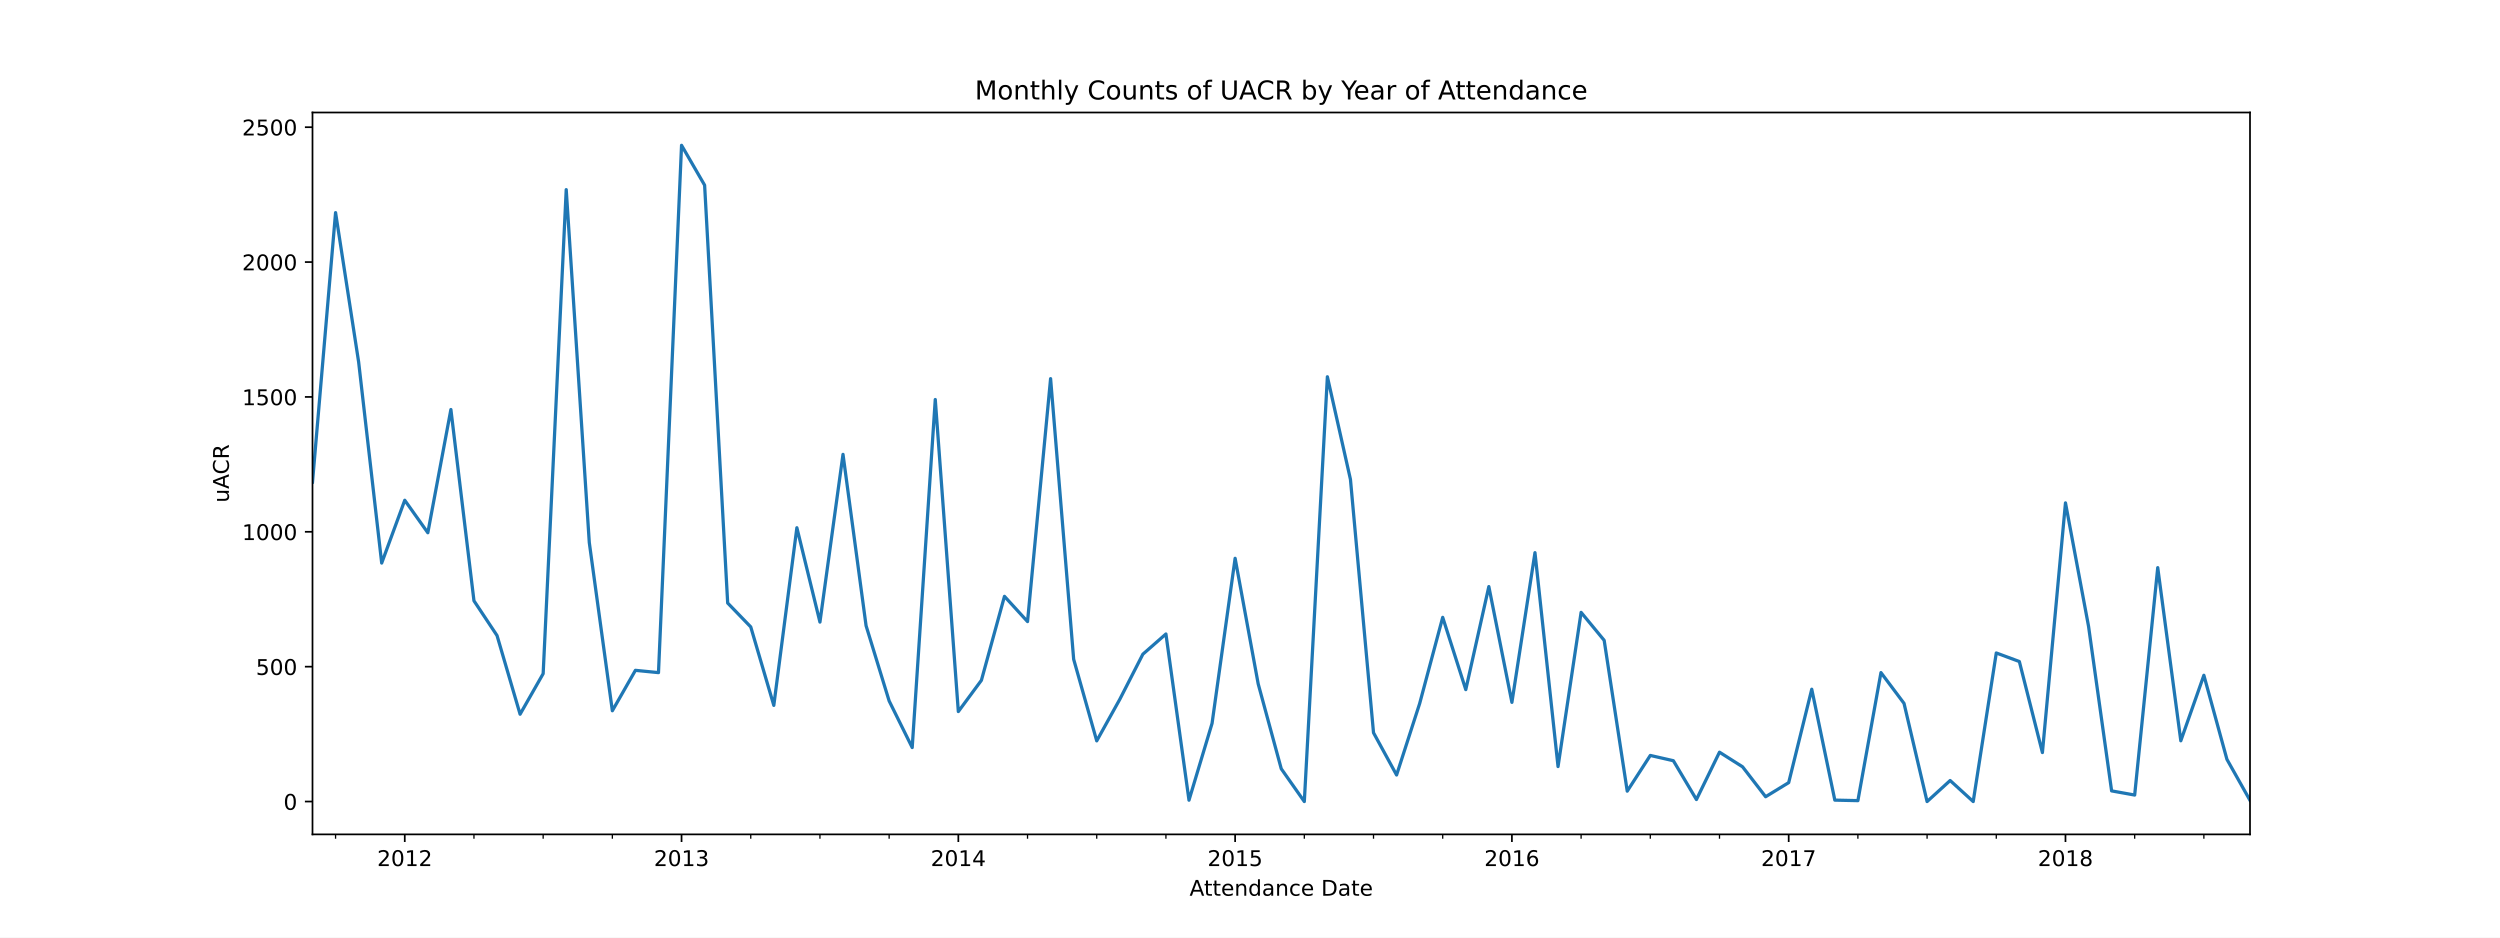
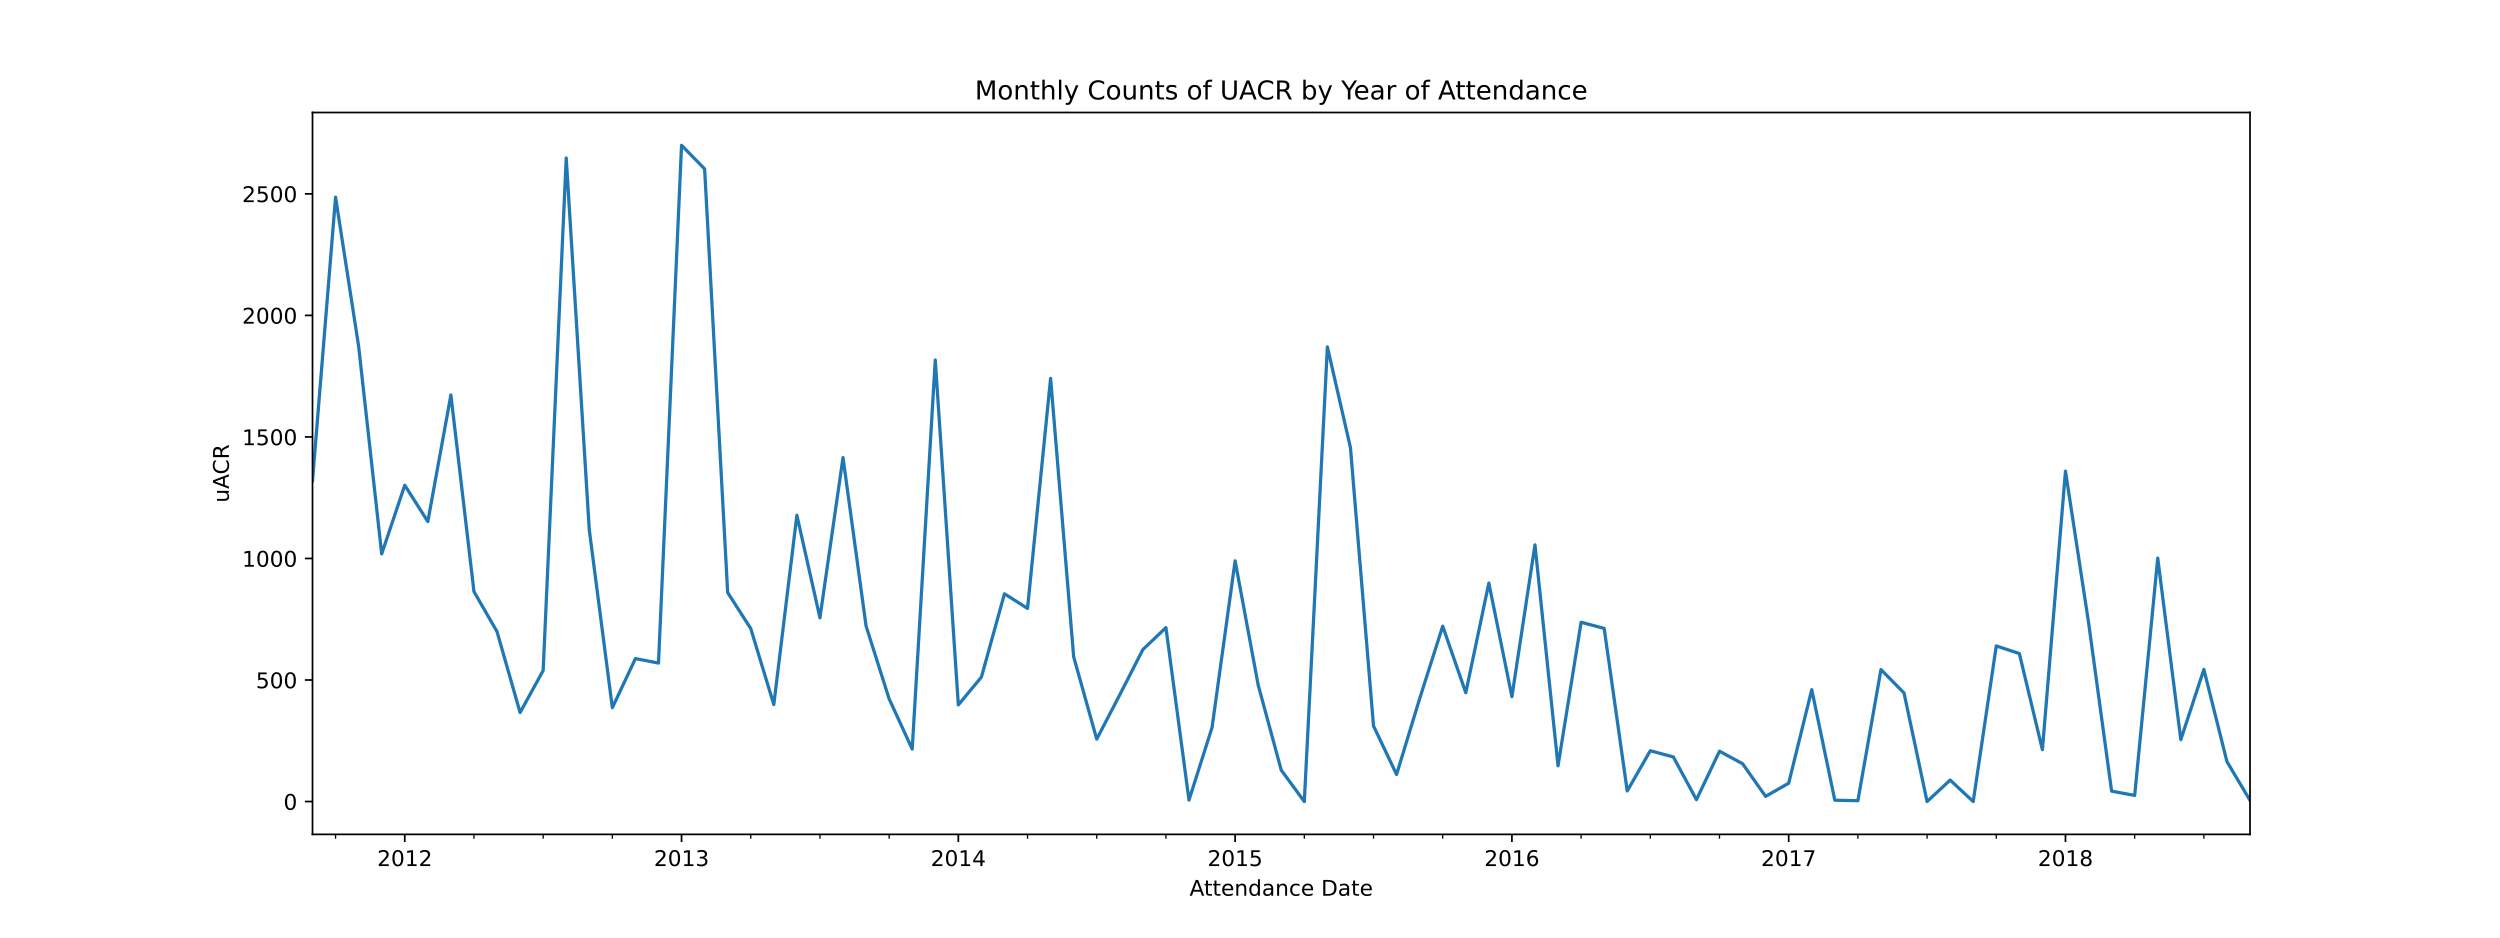
<svg xmlns="http://www.w3.org/2000/svg" xmlns:xlink="http://www.w3.org/1999/xlink" width="1152pt" height="432pt" viewBox="0 0 1152 432" version="1.1">
  <defs>
    <style type="text/css">*{stroke-linejoin: round; stroke-linecap: butt}</style>
  </defs>
  <g id="figure_1">
    <g id="patch_1">
      <path d="M 0 432  L 1152 432  L 1152 0  L 0 0  z " style="fill: #ffffff" />
    </g>
    <g id="axes_1">
      <g id="patch_2">
        <path d="M 144 384.48  L 1036.8 384.48  L 1036.8 51.84  L 144 51.84  z " style="fill: #ffffff" />
      </g>
      <g id="matplotlib.axis_1">
        <g id="xtick_1">
          <g id="line2d_1">
            <defs>
-               <path id="m9d4d85949b" d="M 0 0  L 0 3.5  " style="stroke: #000000; stroke-width: 0.8" />
+               <path id="me713f10813" d="M 0 0  L 0 3.5  " style="stroke: #000000; stroke-width: 0.8" />
            </defs>
            <g>
-               <use xlink:href="#m9d4d85949b" x="186.514" y="384.48" style="stroke: #000000; stroke-width: 0.8" />
+               <use xlink:href="#me713f10813" x="186.514" y="384.48" style="stroke: #000000; stroke-width: 0.8" />
            </g>
          </g>
          <g id="text_1">
            <g transform="translate(173.7893 399.0784) scale(0.1 -0.1)">
              <defs>
                <path id="DejaVuSans-32" d="M 1228 531  L 3431 531  L 3431 0  L 469 0  L 469 531  Q 828 903 1448 1529  Q 2069 2156 2228 2338  Q 2531 2678 2651 2914  Q 2772 3150 2772 3378  Q 2772 3750 2511 3984  Q 2250 4219 1831 4219  Q 1534 4219 1204 4116  Q 875 4013 500 3803  L 500 4441  Q 881 4594 1212 4672  Q 1544 4750 1819 4750  Q 2544 4750 2975 4387  Q 3406 4025 3406 3419  Q 3406 3131 3298 2873  Q 3191 2616 2906 2266  Q 2828 2175 2409 1742  Q 1991 1309 1228 531  z " transform="scale(0.015625)" />
                <path id="DejaVuSans-30" d="M 2034 4250  Q 1547 4250 1301 3770  Q 1056 3291 1056 2328  Q 1056 1369 1301 889  Q 1547 409 2034 409  Q 2525 409 2770 889  Q 3016 1369 3016 2328  Q 3016 3291 2770 3770  Q 2525 4250 2034 4250  z M 2034 4750  Q 2819 4750 3233 4129  Q 3647 3509 3647 2328  Q 3647 1150 3233 529  Q 2819 -91 2034 -91  Q 1250 -91 836 529  Q 422 1150 422 2328  Q 422 3509 836 4129  Q 1250 4750 2034 4750  z " transform="scale(0.015625)" />
                <path id="DejaVuSans-31" d="M 794 531  L 1825 531  L 1825 4091  L 703 3866  L 703 4441  L 1819 4666  L 2450 4666  L 2450 531  L 3481 531  L 3481 0  L 794 0  L 794 531  z " transform="scale(0.015625)" />
              </defs>
              <use xlink:href="#DejaVuSans-32" />
              <use xlink:href="#DejaVuSans-30" x="63.623" />
              <use xlink:href="#DejaVuSans-31" x="127.246" />
              <use xlink:href="#DejaVuSans-32" x="190.869" />
            </g>
          </g>
        </g>
        <g id="xtick_2">
          <g id="line2d_2">
            <g>
-               <use xlink:href="#m9d4d85949b" x="314.057" y="384.48" style="stroke: #000000; stroke-width: 0.8" />
+               <use xlink:href="#me713f10813" x="314.057" y="384.48" style="stroke: #000000; stroke-width: 0.8" />
            </g>
          </g>
          <g id="text_2">
            <g transform="translate(301.3321 399.0784) scale(0.1 -0.1)">
              <defs>
                <path id="DejaVuSans-33" d="M 2597 2516  Q 3050 2419 3304 2112  Q 3559 1806 3559 1356  Q 3559 666 3084 287  Q 2609 -91 1734 -91  Q 1441 -91 1130 -33  Q 819 25 488 141  L 488 750  Q 750 597 1062 519  Q 1375 441 1716 441  Q 2309 441 2620 675  Q 2931 909 2931 1356  Q 2931 1769 2642 2001  Q 2353 2234 1838 2234  L 1294 2234  L 1294 2753  L 1863 2753  Q 2328 2753 2575 2939  Q 2822 3125 2822 3475  Q 2822 3834 2567 4026  Q 2313 4219 1838 4219  Q 1578 4219 1281 4162  Q 984 4106 628 3988  L 628 4550  Q 988 4650 1302 4700  Q 1616 4750 1894 4750  Q 2613 4750 3031 4423  Q 3450 4097 3450 3541  Q 3450 3153 3228 2886  Q 3006 2619 2597 2516  z " transform="scale(0.015625)" />
              </defs>
              <use xlink:href="#DejaVuSans-32" />
              <use xlink:href="#DejaVuSans-30" x="63.623" />
              <use xlink:href="#DejaVuSans-31" x="127.246" />
              <use xlink:href="#DejaVuSans-33" x="190.869" />
            </g>
          </g>
        </g>
        <g id="xtick_3">
          <g id="line2d_3">
            <g>
-               <use xlink:href="#m9d4d85949b" x="441.6" y="384.48" style="stroke: #000000; stroke-width: 0.8" />
+               <use xlink:href="#me713f10813" x="441.6" y="384.48" style="stroke: #000000; stroke-width: 0.8" />
            </g>
          </g>
          <g id="text_3">
            <g transform="translate(428.875 399.0784) scale(0.1 -0.1)">
              <defs>
                <path id="DejaVuSans-34" d="M 2419 4116  L 825 1625  L 2419 1625  L 2419 4116  z M 2253 4666  L 3047 4666  L 3047 1625  L 3713 1625  L 3713 1100  L 3047 1100  L 3047 0  L 2419 0  L 2419 1100  L 313 1100  L 313 1709  L 2253 4666  z " transform="scale(0.015625)" />
              </defs>
              <use xlink:href="#DejaVuSans-32" />
              <use xlink:href="#DejaVuSans-30" x="63.623" />
              <use xlink:href="#DejaVuSans-31" x="127.246" />
              <use xlink:href="#DejaVuSans-34" x="190.869" />
            </g>
          </g>
        </g>
        <g id="xtick_4">
          <g id="line2d_4">
            <g>
-               <use xlink:href="#m9d4d85949b" x="569.143" y="384.48" style="stroke: #000000; stroke-width: 0.8" />
+               <use xlink:href="#me713f10813" x="569.143" y="384.48" style="stroke: #000000; stroke-width: 0.8" />
            </g>
          </g>
          <g id="text_4">
            <g transform="translate(556.4179 399.0784) scale(0.1 -0.1)">
              <defs>
                <path id="DejaVuSans-35" d="M 691 4666  L 3169 4666  L 3169 4134  L 1269 4134  L 1269 2991  Q 1406 3038 1543 3061  Q 1681 3084 1819 3084  Q 2600 3084 3056 2656  Q 3513 2228 3513 1497  Q 3513 744 3044 326  Q 2575 -91 1722 -91  Q 1428 -91 1123 -41  Q 819 9 494 109  L 494 744  Q 775 591 1075 516  Q 1375 441 1709 441  Q 2250 441 2565 725  Q 2881 1009 2881 1497  Q 2881 1984 2565 2268  Q 2250 2553 1709 2553  Q 1456 2553 1204 2497  Q 953 2441 691 2322  L 691 4666  z " transform="scale(0.015625)" />
              </defs>
              <use xlink:href="#DejaVuSans-32" />
              <use xlink:href="#DejaVuSans-30" x="63.623" />
              <use xlink:href="#DejaVuSans-31" x="127.246" />
              <use xlink:href="#DejaVuSans-35" x="190.869" />
            </g>
          </g>
        </g>
        <g id="xtick_5">
          <g id="line2d_5">
            <g>
-               <use xlink:href="#m9d4d85949b" x="696.686" y="384.48" style="stroke: #000000; stroke-width: 0.8" />
+               <use xlink:href="#me713f10813" x="696.686" y="384.48" style="stroke: #000000; stroke-width: 0.8" />
            </g>
          </g>
          <g id="text_5">
            <g transform="translate(683.9607 399.0784) scale(0.1 -0.1)">
              <defs>
                <path id="DejaVuSans-36" d="M 2113 2584  Q 1688 2584 1439 2293  Q 1191 2003 1191 1497  Q 1191 994 1439 701  Q 1688 409 2113 409  Q 2538 409 2786 701  Q 3034 994 3034 1497  Q 3034 2003 2786 2293  Q 2538 2584 2113 2584  z M 3366 4563  L 3366 3988  Q 3128 4100 2886 4159  Q 2644 4219 2406 4219  Q 1781 4219 1451 3797  Q 1122 3375 1075 2522  Q 1259 2794 1537 2939  Q 1816 3084 2150 3084  Q 2853 3084 3261 2657  Q 3669 2231 3669 1497  Q 3669 778 3244 343  Q 2819 -91 2113 -91  Q 1303 -91 875 529  Q 447 1150 447 2328  Q 447 3434 972 4092  Q 1497 4750 2381 4750  Q 2619 4750 2861 4703  Q 3103 4656 3366 4563  z " transform="scale(0.015625)" />
              </defs>
              <use xlink:href="#DejaVuSans-32" />
              <use xlink:href="#DejaVuSans-30" x="63.623" />
              <use xlink:href="#DejaVuSans-31" x="127.246" />
              <use xlink:href="#DejaVuSans-36" x="190.869" />
            </g>
          </g>
        </g>
        <g id="xtick_6">
          <g id="line2d_6">
            <g>
-               <use xlink:href="#m9d4d85949b" x="824.229" y="384.48" style="stroke: #000000; stroke-width: 0.8" />
+               <use xlink:href="#me713f10813" x="824.229" y="384.48" style="stroke: #000000; stroke-width: 0.8" />
            </g>
          </g>
          <g id="text_6">
            <g transform="translate(811.5036 399.0784) scale(0.1 -0.1)">
              <defs>
                <path id="DejaVuSans-37" d="M 525 4666  L 3525 4666  L 3525 4397  L 1831 0  L 1172 0  L 2766 4134  L 525 4134  L 525 4666  z " transform="scale(0.015625)" />
              </defs>
              <use xlink:href="#DejaVuSans-32" />
              <use xlink:href="#DejaVuSans-30" x="63.623" />
              <use xlink:href="#DejaVuSans-31" x="127.246" />
              <use xlink:href="#DejaVuSans-37" x="190.869" />
            </g>
          </g>
        </g>
        <g id="xtick_7">
          <g id="line2d_7">
            <g>
-               <use xlink:href="#m9d4d85949b" x="951.771" y="384.48" style="stroke: #000000; stroke-width: 0.8" />
+               <use xlink:href="#me713f10813" x="951.771" y="384.48" style="stroke: #000000; stroke-width: 0.8" />
            </g>
          </g>
          <g id="text_7">
            <g transform="translate(939.0464 399.0784) scale(0.1 -0.1)">
              <defs>
                <path id="DejaVuSans-38" d="M 2034 2216  Q 1584 2216 1326 1975  Q 1069 1734 1069 1313  Q 1069 891 1326 650  Q 1584 409 2034 409  Q 2484 409 2743 651  Q 3003 894 3003 1313  Q 3003 1734 2745 1975  Q 2488 2216 2034 2216  z M 1403 2484  Q 997 2584 770 2862  Q 544 3141 544 3541  Q 544 4100 942 4425  Q 1341 4750 2034 4750  Q 2731 4750 3128 4425  Q 3525 4100 3525 3541  Q 3525 3141 3298 2862  Q 3072 2584 2669 2484  Q 3125 2378 3379 2068  Q 3634 1759 3634 1313  Q 3634 634 3220 271  Q 2806 -91 2034 -91  Q 1263 -91 848 271  Q 434 634 434 1313  Q 434 1759 690 2068  Q 947 2378 1403 2484  z M 1172 3481  Q 1172 3119 1398 2916  Q 1625 2713 2034 2713  Q 2441 2713 2670 2916  Q 2900 3119 2900 3481  Q 2900 3844 2670 4047  Q 2441 4250 2034 4250  Q 1625 4250 1398 4047  Q 1172 3844 1172 3481  z " transform="scale(0.015625)" />
              </defs>
              <use xlink:href="#DejaVuSans-32" />
              <use xlink:href="#DejaVuSans-30" x="63.623" />
              <use xlink:href="#DejaVuSans-31" x="127.246" />
              <use xlink:href="#DejaVuSans-38" x="190.869" />
            </g>
          </g>
        </g>
        <g id="xtick_8">
          <g id="line2d_8">
            <defs>
-               <path id="mc18a5d83e3" d="M 0 0  L 0 2  " style="stroke: #000000; stroke-width: 0.6" />
+               <path id="m7c36141a26" d="M 0 0  L 0 2  " style="stroke: #000000; stroke-width: 0.6" />
            </defs>
            <g>
-               <use xlink:href="#mc18a5d83e3" x="154.629" y="384.48" style="stroke: #000000; stroke-width: 0.6" />
+               <use xlink:href="#m7c36141a26" x="154.629" y="384.48" style="stroke: #000000; stroke-width: 0.6" />
            </g>
          </g>
        </g>
        <g id="xtick_9">
          <g id="line2d_9">
            <g>
-               <use xlink:href="#mc18a5d83e3" x="218.4" y="384.48" style="stroke: #000000; stroke-width: 0.6" />
+               <use xlink:href="#m7c36141a26" x="218.4" y="384.48" style="stroke: #000000; stroke-width: 0.6" />
            </g>
          </g>
        </g>
        <g id="xtick_10">
          <g id="line2d_10">
            <g>
-               <use xlink:href="#mc18a5d83e3" x="250.286" y="384.48" style="stroke: #000000; stroke-width: 0.6" />
+               <use xlink:href="#m7c36141a26" x="250.286" y="384.48" style="stroke: #000000; stroke-width: 0.6" />
            </g>
          </g>
        </g>
        <g id="xtick_11">
          <g id="line2d_11">
            <g>
-               <use xlink:href="#mc18a5d83e3" x="282.171" y="384.48" style="stroke: #000000; stroke-width: 0.6" />
+               <use xlink:href="#m7c36141a26" x="282.171" y="384.48" style="stroke: #000000; stroke-width: 0.6" />
            </g>
          </g>
        </g>
        <g id="xtick_12">
          <g id="line2d_12">
            <g>
-               <use xlink:href="#mc18a5d83e3" x="345.943" y="384.48" style="stroke: #000000; stroke-width: 0.6" />
+               <use xlink:href="#m7c36141a26" x="345.943" y="384.48" style="stroke: #000000; stroke-width: 0.6" />
            </g>
          </g>
        </g>
        <g id="xtick_13">
          <g id="line2d_13">
            <g>
-               <use xlink:href="#mc18a5d83e3" x="377.829" y="384.48" style="stroke: #000000; stroke-width: 0.6" />
+               <use xlink:href="#m7c36141a26" x="377.829" y="384.48" style="stroke: #000000; stroke-width: 0.6" />
            </g>
          </g>
        </g>
        <g id="xtick_14">
          <g id="line2d_14">
            <g>
-               <use xlink:href="#mc18a5d83e3" x="409.714" y="384.48" style="stroke: #000000; stroke-width: 0.6" />
+               <use xlink:href="#m7c36141a26" x="409.714" y="384.48" style="stroke: #000000; stroke-width: 0.6" />
            </g>
          </g>
        </g>
        <g id="xtick_15">
          <g id="line2d_15">
            <g>
-               <use xlink:href="#mc18a5d83e3" x="473.486" y="384.48" style="stroke: #000000; stroke-width: 0.6" />
+               <use xlink:href="#m7c36141a26" x="473.486" y="384.48" style="stroke: #000000; stroke-width: 0.6" />
            </g>
          </g>
        </g>
        <g id="xtick_16">
          <g id="line2d_16">
            <g>
-               <use xlink:href="#mc18a5d83e3" x="505.371" y="384.48" style="stroke: #000000; stroke-width: 0.6" />
+               <use xlink:href="#m7c36141a26" x="505.371" y="384.48" style="stroke: #000000; stroke-width: 0.6" />
            </g>
          </g>
        </g>
        <g id="xtick_17">
          <g id="line2d_17">
            <g>
-               <use xlink:href="#mc18a5d83e3" x="537.257" y="384.48" style="stroke: #000000; stroke-width: 0.6" />
+               <use xlink:href="#m7c36141a26" x="537.257" y="384.48" style="stroke: #000000; stroke-width: 0.6" />
            </g>
          </g>
        </g>
        <g id="xtick_18">
          <g id="line2d_18">
            <g>
-               <use xlink:href="#mc18a5d83e3" x="601.029" y="384.48" style="stroke: #000000; stroke-width: 0.6" />
+               <use xlink:href="#m7c36141a26" x="601.029" y="384.48" style="stroke: #000000; stroke-width: 0.6" />
            </g>
          </g>
        </g>
        <g id="xtick_19">
          <g id="line2d_19">
            <g>
-               <use xlink:href="#mc18a5d83e3" x="632.914" y="384.48" style="stroke: #000000; stroke-width: 0.6" />
+               <use xlink:href="#m7c36141a26" x="632.914" y="384.48" style="stroke: #000000; stroke-width: 0.6" />
            </g>
          </g>
        </g>
        <g id="xtick_20">
          <g id="line2d_20">
            <g>
-               <use xlink:href="#mc18a5d83e3" x="664.8" y="384.48" style="stroke: #000000; stroke-width: 0.6" />
+               <use xlink:href="#m7c36141a26" x="664.8" y="384.48" style="stroke: #000000; stroke-width: 0.6" />
            </g>
          </g>
        </g>
        <g id="xtick_21">
          <g id="line2d_21">
            <g>
-               <use xlink:href="#mc18a5d83e3" x="728.571" y="384.48" style="stroke: #000000; stroke-width: 0.6" />
+               <use xlink:href="#m7c36141a26" x="728.571" y="384.48" style="stroke: #000000; stroke-width: 0.6" />
            </g>
          </g>
        </g>
        <g id="xtick_22">
          <g id="line2d_22">
            <g>
-               <use xlink:href="#mc18a5d83e3" x="760.457" y="384.48" style="stroke: #000000; stroke-width: 0.6" />
+               <use xlink:href="#m7c36141a26" x="760.457" y="384.48" style="stroke: #000000; stroke-width: 0.6" />
            </g>
          </g>
        </g>
        <g id="xtick_23">
          <g id="line2d_23">
            <g>
-               <use xlink:href="#mc18a5d83e3" x="792.343" y="384.48" style="stroke: #000000; stroke-width: 0.6" />
+               <use xlink:href="#m7c36141a26" x="792.343" y="384.48" style="stroke: #000000; stroke-width: 0.6" />
            </g>
          </g>
        </g>
        <g id="xtick_24">
          <g id="line2d_24">
            <g>
-               <use xlink:href="#mc18a5d83e3" x="856.114" y="384.48" style="stroke: #000000; stroke-width: 0.6" />
+               <use xlink:href="#m7c36141a26" x="856.114" y="384.48" style="stroke: #000000; stroke-width: 0.6" />
            </g>
          </g>
        </g>
        <g id="xtick_25">
          <g id="line2d_25">
            <g>
-               <use xlink:href="#mc18a5d83e3" x="888" y="384.48" style="stroke: #000000; stroke-width: 0.6" />
+               <use xlink:href="#m7c36141a26" x="888" y="384.48" style="stroke: #000000; stroke-width: 0.6" />
            </g>
          </g>
        </g>
        <g id="xtick_26">
          <g id="line2d_26">
            <g>
-               <use xlink:href="#mc18a5d83e3" x="919.886" y="384.48" style="stroke: #000000; stroke-width: 0.6" />
+               <use xlink:href="#m7c36141a26" x="919.886" y="384.48" style="stroke: #000000; stroke-width: 0.6" />
            </g>
          </g>
        </g>
        <g id="xtick_27">
          <g id="line2d_27">
            <g>
-               <use xlink:href="#mc18a5d83e3" x="983.657" y="384.48" style="stroke: #000000; stroke-width: 0.6" />
+               <use xlink:href="#m7c36141a26" x="983.657" y="384.48" style="stroke: #000000; stroke-width: 0.6" />
            </g>
          </g>
        </g>
        <g id="xtick_28">
          <g id="line2d_28">
            <g>
-               <use xlink:href="#mc18a5d83e3" x="1015.543" y="384.48" style="stroke: #000000; stroke-width: 0.6" />
+               <use xlink:href="#m7c36141a26" x="1015.543" y="384.48" style="stroke: #000000; stroke-width: 0.6" />
            </g>
          </g>
        </g>
        <g id="text_8">
          <g transform="translate(548.1289 412.7566) scale(0.1 -0.1)">
            <defs>
              <path id="DejaVuSans-41" d="M 2188 4044  L 1331 1722  L 3047 1722  L 2188 4044  z M 1831 4666  L 2547 4666  L 4325 0  L 3669 0  L 3244 1197  L 1141 1197  L 716 0  L 50 0  L 1831 4666  z " transform="scale(0.015625)" />
              <path id="DejaVuSans-74" d="M 1172 4494  L 1172 3500  L 2356 3500  L 2356 3053  L 1172 3053  L 1172 1153  Q 1172 725 1289 603  Q 1406 481 1766 481  L 2356 481  L 2356 0  L 1766 0  Q 1100 0 847 248  Q 594 497 594 1153  L 594 3053  L 172 3053  L 172 3500  L 594 3500  L 594 4494  L 1172 4494  z " transform="scale(0.015625)" />
              <path id="DejaVuSans-65" d="M 3597 1894  L 3597 1613  L 953 1613  Q 991 1019 1311 708  Q 1631 397 2203 397  Q 2534 397 2845 478  Q 3156 559 3463 722  L 3463 178  Q 3153 47 2828 -22  Q 2503 -91 2169 -91  Q 1331 -91 842 396  Q 353 884 353 1716  Q 353 2575 817 3079  Q 1281 3584 2069 3584  Q 2775 3584 3186 3129  Q 3597 2675 3597 1894  z M 3022 2063  Q 3016 2534 2758 2815  Q 2500 3097 2075 3097  Q 1594 3097 1305 2825  Q 1016 2553 972 2059  L 3022 2063  z " transform="scale(0.015625)" />
              <path id="DejaVuSans-6e" d="M 3513 2113  L 3513 0  L 2938 0  L 2938 2094  Q 2938 2591 2744 2837  Q 2550 3084 2163 3084  Q 1697 3084 1428 2787  Q 1159 2491 1159 1978  L 1159 0  L 581 0  L 581 3500  L 1159 3500  L 1159 2956  Q 1366 3272 1645 3428  Q 1925 3584 2291 3584  Q 2894 3584 3203 3211  Q 3513 2838 3513 2113  z " transform="scale(0.015625)" />
              <path id="DejaVuSans-64" d="M 2906 2969  L 2906 4863  L 3481 4863  L 3481 0  L 2906 0  L 2906 525  Q 2725 213 2448 61  Q 2172 -91 1784 -91  Q 1150 -91 751 415  Q 353 922 353 1747  Q 353 2572 751 3078  Q 1150 3584 1784 3584  Q 2172 3584 2448 3432  Q 2725 3281 2906 2969  z M 947 1747  Q 947 1113 1208 752  Q 1469 391 1925 391  Q 2381 391 2643 752  Q 2906 1113 2906 1747  Q 2906 2381 2643 2742  Q 2381 3103 1925 3103  Q 1469 3103 1208 2742  Q 947 2381 947 1747  z " transform="scale(0.015625)" />
              <path id="DejaVuSans-61" d="M 2194 1759  Q 1497 1759 1228 1600  Q 959 1441 959 1056  Q 959 750 1161 570  Q 1363 391 1709 391  Q 2188 391 2477 730  Q 2766 1069 2766 1631  L 2766 1759  L 2194 1759  z M 3341 1997  L 3341 0  L 2766 0  L 2766 531  Q 2569 213 2275 61  Q 1981 -91 1556 -91  Q 1019 -91 701 211  Q 384 513 384 1019  Q 384 1609 779 1909  Q 1175 2209 1959 2209  L 2766 2209  L 2766 2266  Q 2766 2663 2505 2880  Q 2244 3097 1772 3097  Q 1472 3097 1187 3025  Q 903 2953 641 2809  L 641 3341  Q 956 3463 1253 3523  Q 1550 3584 1831 3584  Q 2591 3584 2966 3190  Q 3341 2797 3341 1997  z " transform="scale(0.015625)" />
              <path id="DejaVuSans-63" d="M 3122 3366  L 3122 2828  Q 2878 2963 2633 3030  Q 2388 3097 2138 3097  Q 1578 3097 1268 2742  Q 959 2388 959 1747  Q 959 1106 1268 751  Q 1578 397 2138 397  Q 2388 397 2633 464  Q 2878 531 3122 666  L 3122 134  Q 2881 22 2623 -34  Q 2366 -91 2075 -91  Q 1284 -91 818 406  Q 353 903 353 1747  Q 353 2603 823 3093  Q 1294 3584 2113 3584  Q 2378 3584 2631 3529  Q 2884 3475 3122 3366  z " transform="scale(0.015625)" />
              <path id="DejaVuSans-20" transform="scale(0.015625)" />
              <path id="DejaVuSans-44" d="M 1259 4147  L 1259 519  L 2022 519  Q 2988 519 3436 956  Q 3884 1394 3884 2338  Q 3884 3275 3436 3711  Q 2988 4147 2022 4147  L 1259 4147  z M 628 4666  L 1925 4666  Q 3281 4666 3915 4102  Q 4550 3538 4550 2338  Q 4550 1131 3912 565  Q 3275 0 1925 0  L 628 0  L 628 4666  z " transform="scale(0.015625)" />
            </defs>
            <use xlink:href="#DejaVuSans-41" />
            <use xlink:href="#DejaVuSans-74" x="66.658" />
            <use xlink:href="#DejaVuSans-74" x="105.867" />
            <use xlink:href="#DejaVuSans-65" x="145.076" />
            <use xlink:href="#DejaVuSans-6e" x="206.6" />
            <use xlink:href="#DejaVuSans-64" x="269.979" />
            <use xlink:href="#DejaVuSans-61" x="333.455" />
            <use xlink:href="#DejaVuSans-6e" x="394.734" />
            <use xlink:href="#DejaVuSans-63" x="458.113" />
            <use xlink:href="#DejaVuSans-65" x="513.094" />
            <use xlink:href="#DejaVuSans-20" x="574.617" />
            <use xlink:href="#DejaVuSans-44" x="606.404" />
            <use xlink:href="#DejaVuSans-61" x="683.406" />
            <use xlink:href="#DejaVuSans-74" x="744.686" />
            <use xlink:href="#DejaVuSans-65" x="783.895" />
          </g>
        </g>
      </g>
      <g id="matplotlib.axis_2">
        <g id="ytick_1">
          <g id="line2d_29">
            <defs>
-               <path id="m41e53c86e2" d="M 0 0  L -3.5 0  " style="stroke: #000000; stroke-width: 0.8" />
+               <path id="mabaed3bb47" d="M 0 0  L -3.5 0  " style="stroke: #000000; stroke-width: 0.8" />
            </defs>
            <g>
-               <use xlink:href="#m41e53c86e2" x="144" y="369.36" style="stroke: #000000; stroke-width: 0.8" />
+               <use xlink:href="#mabaed3bb47" x="144" y="369.36" style="stroke: #000000; stroke-width: 0.8" />
            </g>
          </g>
          <g id="text_9">
            <g transform="translate(130.6375 373.1592) scale(0.1 -0.1)">
              <use xlink:href="#DejaVuSans-30" />
            </g>
          </g>
        </g>
        <g id="ytick_2">
          <g id="line2d_30">
            <g>
-               <use xlink:href="#m41e53c86e2" x="144" y="307.21" style="stroke: #000000; stroke-width: 0.8" />
+               <use xlink:href="#mabaed3bb47" x="144" y="313.356" style="stroke: #000000; stroke-width: 0.8" />
            </g>
          </g>
          <g id="text_10">
-             <g transform="translate(117.9125 311.0094) scale(0.1 -0.1)">
+             <g transform="translate(117.9125 317.1548) scale(0.1 -0.1)">
              <use xlink:href="#DejaVuSans-35" />
              <use xlink:href="#DejaVuSans-30" x="63.623" />
              <use xlink:href="#DejaVuSans-30" x="127.246" />
            </g>
          </g>
        </g>
        <g id="ytick_3">
          <g id="line2d_31">
            <g>
-               <use xlink:href="#m41e53c86e2" x="144" y="245.06" style="stroke: #000000; stroke-width: 0.8" />
+               <use xlink:href="#mabaed3bb47" x="144" y="257.351" style="stroke: #000000; stroke-width: 0.8" />
            </g>
          </g>
          <g id="text_11">
-             <g transform="translate(111.55 248.8595) scale(0.1 -0.1)">
+             <g transform="translate(111.55 261.1504) scale(0.1 -0.1)">
              <use xlink:href="#DejaVuSans-31" />
              <use xlink:href="#DejaVuSans-30" x="63.623" />
              <use xlink:href="#DejaVuSans-30" x="127.246" />
              <use xlink:href="#DejaVuSans-30" x="190.869" />
            </g>
          </g>
        </g>
        <g id="ytick_4">
          <g id="line2d_32">
            <g>
-               <use xlink:href="#m41e53c86e2" x="144" y="182.91" style="stroke: #000000; stroke-width: 0.8" />
+               <use xlink:href="#mabaed3bb47" x="144" y="201.347" style="stroke: #000000; stroke-width: 0.8" />
            </g>
          </g>
          <g id="text_12">
-             <g transform="translate(111.55 186.7097) scale(0.1 -0.1)">
+             <g transform="translate(111.55 205.146) scale(0.1 -0.1)">
              <use xlink:href="#DejaVuSans-31" />
              <use xlink:href="#DejaVuSans-35" x="63.623" />
              <use xlink:href="#DejaVuSans-30" x="127.246" />
              <use xlink:href="#DejaVuSans-30" x="190.869" />
            </g>
          </g>
        </g>
        <g id="ytick_5">
          <g id="line2d_33">
            <g>
-               <use xlink:href="#m41e53c86e2" x="144" y="120.761" style="stroke: #000000; stroke-width: 0.8" />
+               <use xlink:href="#mabaed3bb47" x="144" y="145.342" style="stroke: #000000; stroke-width: 0.8" />
            </g>
          </g>
          <g id="text_13">
-             <g transform="translate(111.55 124.5598) scale(0.1 -0.1)">
+             <g transform="translate(111.55 149.1415) scale(0.1 -0.1)">
              <use xlink:href="#DejaVuSans-32" />
              <use xlink:href="#DejaVuSans-30" x="63.623" />
              <use xlink:href="#DejaVuSans-30" x="127.246" />
              <use xlink:href="#DejaVuSans-30" x="190.869" />
            </g>
          </g>
        </g>
        <g id="ytick_6">
          <g id="line2d_34">
            <g>
-               <use xlink:href="#m41e53c86e2" x="144" y="58.611" style="stroke: #000000; stroke-width: 0.8" />
+               <use xlink:href="#mabaed3bb47" x="144" y="89.338" style="stroke: #000000; stroke-width: 0.8" />
            </g>
          </g>
          <g id="text_14">
-             <g transform="translate(111.55 62.40996) scale(0.1 -0.1)">
+             <g transform="translate(111.55 93.13713) scale(0.1 -0.1)">
              <use xlink:href="#DejaVuSans-32" />
              <use xlink:href="#DejaVuSans-35" x="63.623" />
              <use xlink:href="#DejaVuSans-30" x="127.246" />
              <use xlink:href="#DejaVuSans-30" x="190.869" />
            </g>
          </g>
        </g>
        <g id="text_15">
          <g transform="translate(105.4703 231.6272) rotate(-90) scale(0.1 -0.1)">
            <defs>
              <path id="DejaVuSans-75" d="M 544 1381  L 544 3500  L 1119 3500  L 1119 1403  Q 1119 906 1312 657  Q 1506 409 1894 409  Q 2359 409 2629 706  Q 2900 1003 2900 1516  L 2900 3500  L 3475 3500  L 3475 0  L 2900 0  L 2900 538  Q 2691 219 2414 64  Q 2138 -91 1772 -91  Q 1169 -91 856 284  Q 544 659 544 1381  z M 1991 3584  L 1991 3584  z " transform="scale(0.015625)" />
              <path id="DejaVuSans-43" d="M 4122 4306  L 4122 3641  Q 3803 3938 3442 4084  Q 3081 4231 2675 4231  Q 1875 4231 1450 3742  Q 1025 3253 1025 2328  Q 1025 1406 1450 917  Q 1875 428 2675 428  Q 3081 428 3442 575  Q 3803 722 4122 1019  L 4122 359  Q 3791 134 3420 21  Q 3050 -91 2638 -91  Q 1578 -91 968 557  Q 359 1206 359 2328  Q 359 3453 968 4101  Q 1578 4750 2638 4750  Q 3056 4750 3426 4639  Q 3797 4528 4122 4306  z " transform="scale(0.015625)" />
              <path id="DejaVuSans-52" d="M 2841 2188  Q 3044 2119 3236 1894  Q 3428 1669 3622 1275  L 4263 0  L 3584 0  L 2988 1197  Q 2756 1666 2539 1819  Q 2322 1972 1947 1972  L 1259 1972  L 1259 0  L 628 0  L 628 4666  L 2053 4666  Q 2853 4666 3247 4331  Q 3641 3997 3641 3322  Q 3641 2881 3436 2590  Q 3231 2300 2841 2188  z M 1259 4147  L 1259 2491  L 2053 2491  Q 2509 2491 2742 2702  Q 2975 2913 2975 3322  Q 2975 3731 2742 3939  Q 2509 4147 2053 4147  L 1259 4147  z " transform="scale(0.015625)" />
            </defs>
            <use xlink:href="#DejaVuSans-75" />
            <use xlink:href="#DejaVuSans-41" x="63.379" />
            <use xlink:href="#DejaVuSans-43" x="130.037" />
            <use xlink:href="#DejaVuSans-52" x="199.861" />
          </g>
        </g>
      </g>
      <g id="line2d_35">
-         <path d="M 144 222.155  L 154.629 97.983  L 165.257 166.795  L 175.886 259.455  L 186.514 230.521  L 197.143 245.487  L 207.771 188.714  L 218.4 276.846  L 229.029 292.858  L 239.657 329.112  L 250.286 310.427  L 260.914 87.392  L 271.543 249.989  L 282.171 327.516  L 292.8 308.892  L 303.429 309.944  L 314.057 66.96  L 324.686 85.334  L 335.314 277.882  L 345.943 288.878  L 356.571 325.033  L 367.2 243.192  L 377.829 286.653  L 388.457 209.38  L 399.086 288.331  L 409.714 322.984  L 420.343 344.472  L 430.971 184.108  L 441.6 327.885  L 452.229 313.485  L 462.857 274.798  L 473.486 286.421  L 484.114 174.486  L 494.743 303.789  L 505.371 341.386  L 516 322.239  L 526.629 301.455  L 537.257 292.145  L 547.886 368.724  L 558.514 333.342  L 569.143 257.275  L 579.771 315.116  L 590.4 354.248  L 601.029 369.36  L 611.657 173.618  L 622.286 220.907  L 632.914 337.653  L 643.543 357.115  L 654.171 324.212  L 664.8 284.483  L 675.429 317.776  L 686.057 270.297  L 696.686 323.645  L 707.314 254.674  L 717.943 353.224  L 728.571 282.181  L 739.2 295.069  L 749.829 364.559  L 760.457 348.108  L 771.086 350.535  L 781.714 368.423  L 792.343 346.611  L 802.971 353.343  L 813.6 367.129  L 824.229 360.628  L 834.857 317.599  L 845.486 368.698  L 856.114 368.933  L 866.743 309.934  L 877.371 324.112  L 888 369.36  L 898.629 359.666  L 909.257 369.36  L 919.886 300.888  L 930.514 304.827  L 941.143 346.773  L 951.771 231.735  L 962.4 288.586  L 973.029 364.441  L 983.657 366.357  L 994.286 261.579  L 1004.914 341.35  L 1015.543 311.173  L 1026.171 349.907  L 1036.8 368.809  " clip-path="url(#p0a70bbdeb7)" style="fill: none; stroke: #1f77b4; stroke-width: 1.5; stroke-linecap: square" />
+         <path d="M 144 221.525  L 154.629 90.861  L 165.257 159.546  L 175.886 255.232  L 186.514 223.591  L 197.143 240.332  L 207.771 182.022  L 218.4 272.593  L 229.029 291.064  L 239.657 328.349  L 250.286 308.999  L 260.914 72.803  L 271.543 244.172  L 282.171 326.12  L 292.8 303.486  L 303.429 305.544  L 314.057 66.96  L 324.686 77.829  L 335.314 273.065  L 345.943 289.637  L 356.571 324.656  L 367.2 237.444  L 377.829 284.676  L 388.457 210.864  L 399.086 288.458  L 409.714 322.03  L 420.343 345.179  L 430.971 165.888  L 441.6 324.809  L 452.229 312.014  L 462.857 273.617  L 473.486 280.36  L 484.114 174.378  L 494.743 302.639  L 505.371 340.58  L 516 320.141  L 526.629 299.331  L 537.257 289.213  L 547.886 368.684  L 558.514 335.226  L 569.143 258.45  L 579.771 315.659  L 590.4 354.883  L 601.029 369.36  L 611.657 159.862  L 622.286 206.275  L 632.914 334.506  L 643.543 356.887  L 654.171 321.961  L 664.8 288.532  L 675.429 319.214  L 686.057 268.686  L 696.686 321.023  L 707.314 251.079  L 717.943 352.875  L 728.571 286.738  L 739.2 289.565  L 749.829 364.471  L 760.457 345.95  L 771.086 348.805  L 781.714 368.484  L 792.343 346.161  L 802.971 351.912  L 813.6 366.966  L 824.229 360.891  L 834.857 317.793  L 845.486 368.739  L 856.114 368.962  L 866.743 308.546  L 877.371 319.306  L 888 369.36  L 898.629 359.456  L 909.257 369.36  L 919.886 297.645  L 930.514 301.16  L 941.143 345.454  L 951.771 217.102  L 962.4 286.792  L 973.029 364.559  L 983.657 366.523  L 994.286 257.196  L 1004.914 340.823  L 1015.543 308.485  L 1026.171 350.93  L 1036.8 368.812  " clip-path="url(#pff72321b6d)" style="fill: none; stroke: #1f77b4; stroke-width: 1.5; stroke-linecap: square" />
      </g>
      <g id="patch_3">
        <path d="M 144 384.48  L 144 51.84  " style="fill: none; stroke: #000000; stroke-width: 0.8; stroke-linejoin: miter; stroke-linecap: square" />
      </g>
      <g id="patch_4">
        <path d="M 1036.8 384.48  L 1036.8 51.84  " style="fill: none; stroke: #000000; stroke-width: 0.8; stroke-linejoin: miter; stroke-linecap: square" />
      </g>
      <g id="patch_5">
        <path d="M 144 384.48  L 1036.8 384.48  " style="fill: none; stroke: #000000; stroke-width: 0.8; stroke-linejoin: miter; stroke-linecap: square" />
      </g>
      <g id="patch_6">
        <path d="M 144 51.84  L 1036.8 51.84  " style="fill: none; stroke: #000000; stroke-width: 0.8; stroke-linejoin: miter; stroke-linecap: square" />
      </g>
      <g id="text_16">
        <g transform="translate(449.2256 45.84) scale(0.12 -0.12)">
          <defs>
            <path id="DejaVuSans-4d" d="M 628 4666  L 1569 4666  L 2759 1491  L 3956 4666  L 4897 4666  L 4897 0  L 4281 0  L 4281 4097  L 3078 897  L 2444 897  L 1241 4097  L 1241 0  L 628 0  L 628 4666  z " transform="scale(0.015625)" />
            <path id="DejaVuSans-6f" d="M 1959 3097  Q 1497 3097 1228 2736  Q 959 2375 959 1747  Q 959 1119 1226 758  Q 1494 397 1959 397  Q 2419 397 2687 759  Q 2956 1122 2956 1747  Q 2956 2369 2687 2733  Q 2419 3097 1959 3097  z M 1959 3584  Q 2709 3584 3137 3096  Q 3566 2609 3566 1747  Q 3566 888 3137 398  Q 2709 -91 1959 -91  Q 1206 -91 779 398  Q 353 888 353 1747  Q 353 2609 779 3096  Q 1206 3584 1959 3584  z " transform="scale(0.015625)" />
            <path id="DejaVuSans-68" d="M 3513 2113  L 3513 0  L 2938 0  L 2938 2094  Q 2938 2591 2744 2837  Q 2550 3084 2163 3084  Q 1697 3084 1428 2787  Q 1159 2491 1159 1978  L 1159 0  L 581 0  L 581 4863  L 1159 4863  L 1159 2956  Q 1366 3272 1645 3428  Q 1925 3584 2291 3584  Q 2894 3584 3203 3211  Q 3513 2838 3513 2113  z " transform="scale(0.015625)" />
            <path id="DejaVuSans-6c" d="M 603 4863  L 1178 4863  L 1178 0  L 603 0  L 603 4863  z " transform="scale(0.015625)" />
            <path id="DejaVuSans-79" d="M 2059 -325  Q 1816 -950 1584 -1140  Q 1353 -1331 966 -1331  L 506 -1331  L 506 -850  L 844 -850  Q 1081 -850 1212 -737  Q 1344 -625 1503 -206  L 1606 56  L 191 3500  L 800 3500  L 1894 763  L 2988 3500  L 3597 3500  L 2059 -325  z " transform="scale(0.015625)" />
            <path id="DejaVuSans-73" d="M 2834 3397  L 2834 2853  Q 2591 2978 2328 3040  Q 2066 3103 1784 3103  Q 1356 3103 1142 2972  Q 928 2841 928 2578  Q 928 2378 1081 2264  Q 1234 2150 1697 2047  L 1894 2003  Q 2506 1872 2764 1633  Q 3022 1394 3022 966  Q 3022 478 2636 193  Q 2250 -91 1575 -91  Q 1294 -91 989 -36  Q 684 19 347 128  L 347 722  Q 666 556 975 473  Q 1284 391 1588 391  Q 1994 391 2212 530  Q 2431 669 2431 922  Q 2431 1156 2273 1281  Q 2116 1406 1581 1522  L 1381 1569  Q 847 1681 609 1914  Q 372 2147 372 2553  Q 372 3047 722 3315  Q 1072 3584 1716 3584  Q 2034 3584 2315 3537  Q 2597 3491 2834 3397  z " transform="scale(0.015625)" />
            <path id="DejaVuSans-66" d="M 2375 4863  L 2375 4384  L 1825 4384  Q 1516 4384 1395 4259  Q 1275 4134 1275 3809  L 1275 3500  L 2222 3500  L 2222 3053  L 1275 3053  L 1275 0  L 697 0  L 697 3053  L 147 3053  L 147 3500  L 697 3500  L 697 3744  Q 697 4328 969 4595  Q 1241 4863 1831 4863  L 2375 4863  z " transform="scale(0.015625)" />
            <path id="DejaVuSans-55" d="M 556 4666  L 1191 4666  L 1191 1831  Q 1191 1081 1462 751  Q 1734 422 2344 422  Q 2950 422 3222 751  Q 3494 1081 3494 1831  L 3494 4666  L 4128 4666  L 4128 1753  Q 4128 841 3676 375  Q 3225 -91 2344 -91  Q 1459 -91 1007 375  Q 556 841 556 1753  L 556 4666  z " transform="scale(0.015625)" />
            <path id="DejaVuSans-62" d="M 3116 1747  Q 3116 2381 2855 2742  Q 2594 3103 2138 3103  Q 1681 3103 1420 2742  Q 1159 2381 1159 1747  Q 1159 1113 1420 752  Q 1681 391 2138 391  Q 2594 391 2855 752  Q 3116 1113 3116 1747  z M 1159 2969  Q 1341 3281 1617 3432  Q 1894 3584 2278 3584  Q 2916 3584 3314 3078  Q 3713 2572 3713 1747  Q 3713 922 3314 415  Q 2916 -91 2278 -91  Q 1894 -91 1617 61  Q 1341 213 1159 525  L 1159 0  L 581 0  L 581 4863  L 1159 4863  L 1159 2969  z " transform="scale(0.015625)" />
            <path id="DejaVuSans-59" d="M -13 4666  L 666 4666  L 1959 2747  L 3244 4666  L 3922 4666  L 2272 2222  L 2272 0  L 1638 0  L 1638 2222  L -13 4666  z " transform="scale(0.015625)" />
            <path id="DejaVuSans-72" d="M 2631 2963  Q 2534 3019 2420 3045  Q 2306 3072 2169 3072  Q 1681 3072 1420 2755  Q 1159 2438 1159 1844  L 1159 0  L 581 0  L 581 3500  L 1159 3500  L 1159 2956  Q 1341 3275 1631 3429  Q 1922 3584 2338 3584  Q 2397 3584 2469 3576  Q 2541 3569 2628 3553  L 2631 2963  z " transform="scale(0.015625)" />
          </defs>
          <use xlink:href="#DejaVuSans-4d" />
          <use xlink:href="#DejaVuSans-6f" x="86.279" />
          <use xlink:href="#DejaVuSans-6e" x="147.461" />
          <use xlink:href="#DejaVuSans-74" x="210.84" />
          <use xlink:href="#DejaVuSans-68" x="250.049" />
          <use xlink:href="#DejaVuSans-6c" x="313.428" />
          <use xlink:href="#DejaVuSans-79" x="341.211" />
          <use xlink:href="#DejaVuSans-20" x="400.391" />
          <use xlink:href="#DejaVuSans-43" x="432.178" />
          <use xlink:href="#DejaVuSans-6f" x="502.002" />
          <use xlink:href="#DejaVuSans-75" x="563.184" />
          <use xlink:href="#DejaVuSans-6e" x="626.562" />
          <use xlink:href="#DejaVuSans-74" x="689.941" />
          <use xlink:href="#DejaVuSans-73" x="729.15" />
          <use xlink:href="#DejaVuSans-20" x="781.25" />
          <use xlink:href="#DejaVuSans-6f" x="813.037" />
          <use xlink:href="#DejaVuSans-66" x="874.219" />
          <use xlink:href="#DejaVuSans-20" x="909.424" />
          <use xlink:href="#DejaVuSans-55" x="941.211" />
          <use xlink:href="#DejaVuSans-41" x="1014.404" />
          <use xlink:href="#DejaVuSans-43" x="1081.062" />
          <use xlink:href="#DejaVuSans-52" x="1150.887" />
          <use xlink:href="#DejaVuSans-20" x="1220.369" />
          <use xlink:href="#DejaVuSans-62" x="1252.156" />
          <use xlink:href="#DejaVuSans-79" x="1315.633" />
          <use xlink:href="#DejaVuSans-20" x="1374.812" />
          <use xlink:href="#DejaVuSans-59" x="1406.6" />
          <use xlink:href="#DejaVuSans-65" x="1454.434" />
          <use xlink:href="#DejaVuSans-61" x="1515.957" />
          <use xlink:href="#DejaVuSans-72" x="1577.236" />
          <use xlink:href="#DejaVuSans-20" x="1618.35" />
          <use xlink:href="#DejaVuSans-6f" x="1650.137" />
          <use xlink:href="#DejaVuSans-66" x="1711.318" />
          <use xlink:href="#DejaVuSans-20" x="1746.523" />
          <use xlink:href="#DejaVuSans-41" x="1778.311" />
          <use xlink:href="#DejaVuSans-74" x="1844.969" />
          <use xlink:href="#DejaVuSans-74" x="1884.178" />
          <use xlink:href="#DejaVuSans-65" x="1923.387" />
          <use xlink:href="#DejaVuSans-6e" x="1984.91" />
          <use xlink:href="#DejaVuSans-64" x="2048.289" />
          <use xlink:href="#DejaVuSans-61" x="2111.766" />
          <use xlink:href="#DejaVuSans-6e" x="2173.045" />
          <use xlink:href="#DejaVuSans-63" x="2236.424" />
          <use xlink:href="#DejaVuSans-65" x="2291.404" />
        </g>
      </g>
    </g>
  </g>
  <defs>
-     <clipPath id="p0a70bbdeb7">
+     <clipPath id="pff72321b6d">
      <rect x="144" y="51.84" width="892.8" height="332.64" />
    </clipPath>
  </defs>
</svg>
